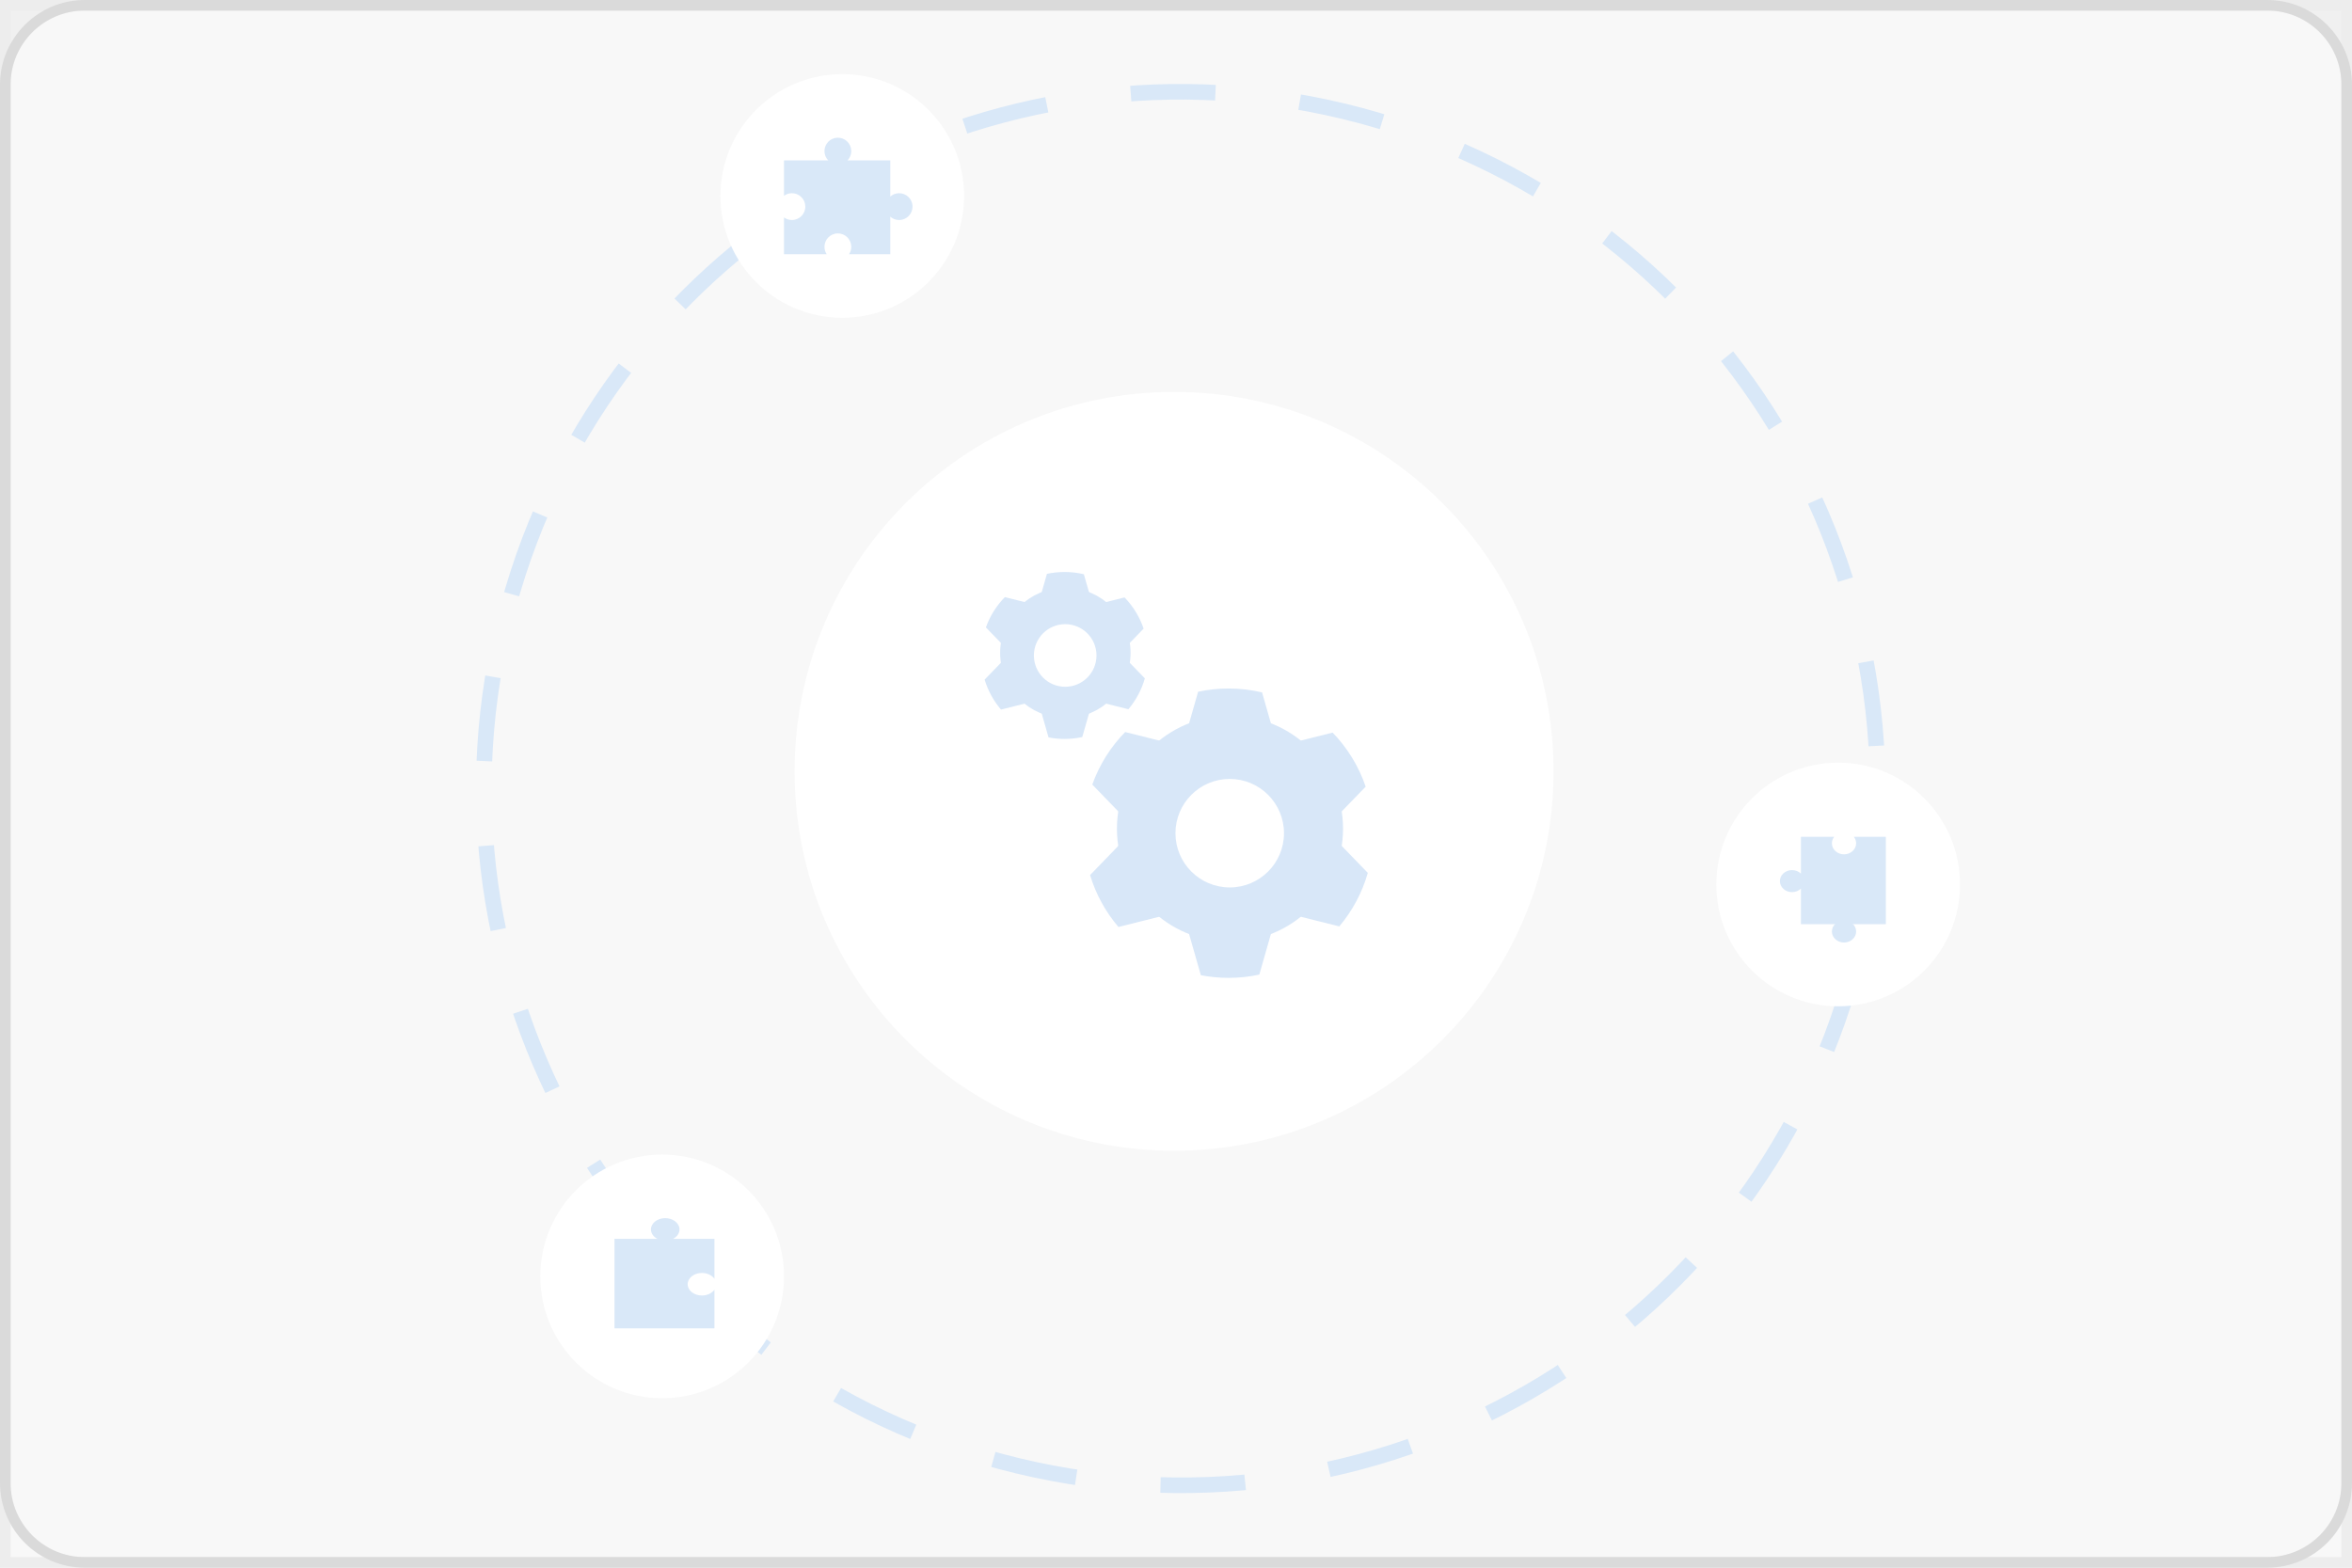
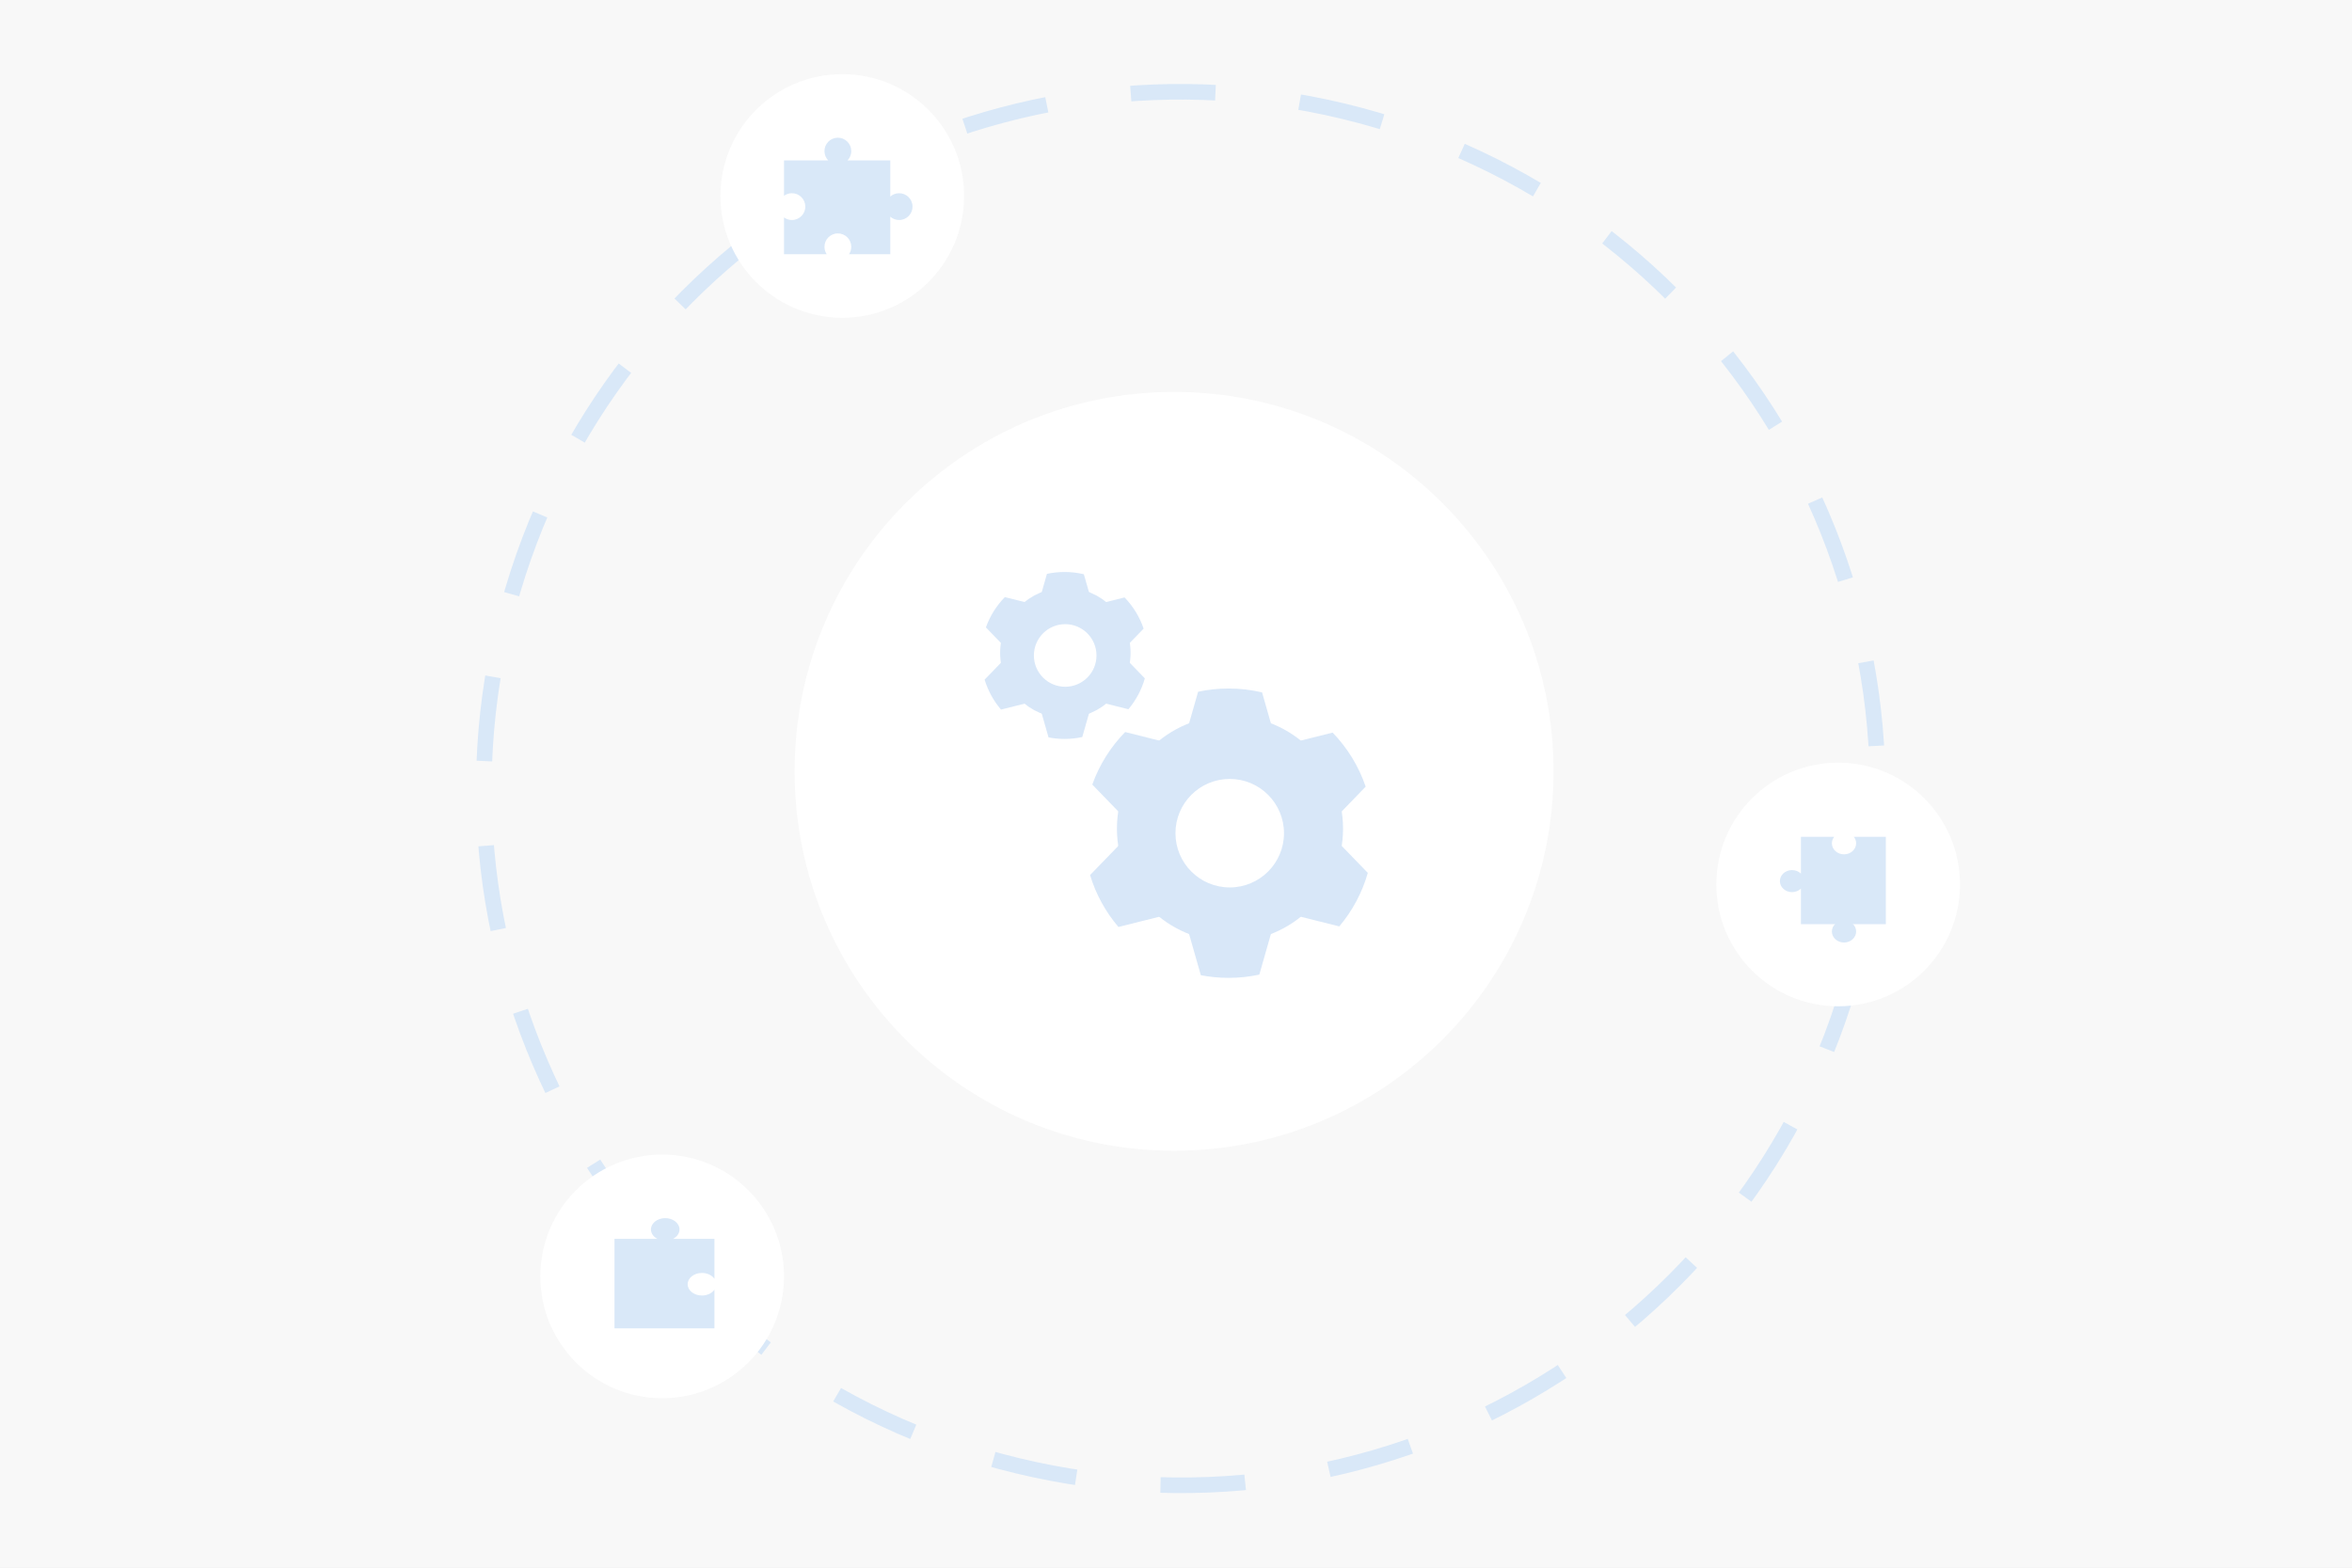
- <svg xmlns="http://www.w3.org/2000/svg" width="222" height="148" viewBox="0 0 222 148" fill="none">
-   <g clip-path="url(#clip0_220_125)">
-     <path d="M0 8C0 3.582 3.582 0 8 0H214C218.418 0 222 3.582 222 8V148H0V8Z" fill="#F8F8F8" />
-     <circle cx="111.444" cy="74.444" r="65.763" transform="rotate(15 111.444 74.4439)" stroke="#D9E8F8" stroke-width="1.472" stroke-dasharray="8 8" />
-     <circle cx="110.819" cy="72.819" r="35.819" fill="white" />
-     <circle cx="79.5" cy="18.5" r="11.5" fill="white" />
-     <path fill-rule="evenodd" clip-rule="evenodd" d="M78.175 15.145C77.96 14.923 77.826 14.622 77.819 14.289C77.806 13.591 78.361 13.014 79.06 13C79.758 12.987 80.335 13.542 80.349 14.241C80.356 14.591 80.219 14.911 79.993 15.145H84.03V18.557C84.247 18.366 84.531 18.247 84.843 18.241C85.541 18.228 86.118 18.783 86.132 19.482C86.145 20.18 85.59 20.757 84.891 20.771C84.561 20.777 84.259 20.657 84.03 20.454V24H80.139C80.276 23.793 80.354 23.544 80.349 23.277C80.336 22.578 79.759 22.023 79.06 22.036C78.362 22.049 77.806 22.627 77.82 23.325C77.824 23.575 77.901 23.806 78.03 24H74V20.527C74.216 20.685 74.483 20.776 74.771 20.771C75.469 20.757 76.025 20.18 76.011 19.482C75.998 18.783 75.421 18.228 74.723 18.241C74.452 18.246 74.203 18.336 74 18.485V15.145H78.175Z" fill="#D9E8F8" />
-     <circle cx="173.5" cy="83.5" r="11.5" fill="white" />
-     <circle cx="62.5" cy="120.5" r="11.5" transform="rotate(180 62.5 120.5)" fill="white" />
-     <path fill-rule="evenodd" clip-rule="evenodd" d="M64.907 121.26C64.892 120.672 65.484 120.186 66.229 120.175C66.746 120.167 67.201 120.391 67.435 120.726L67.435 116.958L63.524 116.958C63.9 116.764 64.145 116.426 64.136 116.045C64.122 115.457 63.507 114.989 62.763 115C62.019 115.011 61.427 115.497 61.441 116.086C61.45 116.452 61.692 116.772 62.053 116.958L58 116.958L58 125.404L67.435 125.404L67.435 121.754C67.21 122.076 66.779 122.297 66.28 122.305C65.536 122.316 64.921 121.848 64.907 121.26Z" fill="#D9E8F8" />
-     <path fill-rule="evenodd" clip-rule="evenodd" d="M178 79L178 87.251L169.985 87.251L169.985 83.89C169.78 84.09 169.491 84.218 169.167 84.223C168.535 84.234 168.012 83.777 168 83.203C167.988 82.628 168.491 82.153 169.123 82.142C169.463 82.136 169.77 82.265 169.985 82.475L169.985 79L173.128 79C172.985 79.177 172.903 79.397 172.908 79.634C172.92 80.209 173.442 80.666 174.074 80.655C174.707 80.644 175.209 80.169 175.197 79.594C175.193 79.372 175.111 79.167 174.977 79L178 79Z" fill="#D9E8F8" />
-     <ellipse cx="1.145" cy="1.041" rx="1.145" ry="1.041" transform="matrix(-0.99985 0.0173015 -0.020945 -0.999781 175.219 88.9603)" fill="#D9E8F8" />
-     <path fill-rule="evenodd" clip-rule="evenodd" d="M106.201 69.109L111.613 70.466L113.087 65.304C114.015 65.105 114.979 65 115.967 65C117.054 65 118.111 65.127 119.125 65.367L120.58 70.466L125.783 69.162C127.171 70.596 128.248 72.334 128.903 74.266L125.064 78.232L129.105 82.406C128.569 84.287 127.64 86.003 126.412 87.459L120.58 85.997L118.865 92.009C117.931 92.211 116.961 92.317 115.967 92.317C115.07 92.317 114.194 92.231 113.345 92.066L111.613 85.997L105.567 87.513C104.362 86.099 103.44 84.436 102.889 82.612L107.13 78.232L103.099 74.068C103.768 72.192 104.836 70.505 106.201 69.109ZM116.071 83.78C118.9 83.78 121.193 81.487 121.193 78.659C121.193 75.83 118.9 73.537 116.071 73.537C113.242 73.537 110.949 75.83 110.949 78.659C110.949 81.487 113.242 83.78 116.071 83.78Z" fill="#D8E7F8" />
-     <circle cx="116.096" cy="78.232" r="9.39" stroke="#D8E7F8" stroke-width="2.561" />
-     <path fill-rule="evenodd" clip-rule="evenodd" d="M94.847 56.371L97.969 57.154L98.819 54.175C99.355 54.06 99.911 54 100.481 54C101.108 54 101.718 54.073 102.303 54.212L103.143 57.154L106.144 56.401C106.945 57.229 107.566 58.231 107.944 59.346L105.729 61.634L108.06 64.042C107.751 65.127 107.215 66.117 106.507 66.957L103.143 66.114L102.153 69.582C101.614 69.698 101.054 69.76 100.481 69.76C99.963 69.76 99.458 69.71 98.969 69.615L97.969 66.114L94.481 66.988C93.785 66.172 93.254 65.213 92.936 64.161L95.383 61.634L93.057 59.231C93.443 58.149 94.059 57.176 94.847 56.371ZM100.541 64.835C102.173 64.835 103.496 63.512 103.496 61.88C103.496 60.248 102.173 58.925 100.541 58.925C98.909 58.925 97.586 60.248 97.586 61.88C97.586 63.512 98.909 64.835 100.541 64.835Z" fill="#D8E7F8" />
-     <circle cx="100.556" cy="61.634" r="5.417" stroke="#D8E7F8" stroke-width="1.477" />
+ <svg xmlns="http://www.w3.org/2000/svg" width="222" height="148" viewBox="0 0 222 148" fill="none" version="1.1" id="svg41">
+   <rect style="fill:#f8f8f8;stroke-width:1.89" id="rect378" width="222" height="148" x="0" y="0" />
+   <g clip-path="url(#clip0_220_125)" id="g30">
+     <circle cx="111.444" cy="74.444" r="65.763" transform="rotate(15 111.444 74.4439)" stroke="#D9E8F8" stroke-width="1.472" stroke-dasharray="8 8" id="circle4" />
+     <circle cx="110.819" cy="72.819" r="35.819" fill="white" id="circle6" />
+     <circle cx="79.5" cy="18.5" r="11.5" fill="white" id="circle8" />
+     <path fill-rule="evenodd" clip-rule="evenodd" d="M78.175 15.145C77.96 14.923 77.826 14.622 77.819 14.289C77.806 13.591 78.361 13.014 79.06 13C79.758 12.987 80.335 13.542 80.349 14.241C80.356 14.591 80.219 14.911 79.993 15.145H84.03V18.557C84.247 18.366 84.531 18.247 84.843 18.241C85.541 18.228 86.118 18.783 86.132 19.482C86.145 20.18 85.59 20.757 84.891 20.771C84.561 20.777 84.259 20.657 84.03 20.454V24H80.139C80.276 23.793 80.354 23.544 80.349 23.277C80.336 22.578 79.759 22.023 79.06 22.036C78.362 22.049 77.806 22.627 77.82 23.325C77.824 23.575 77.901 23.806 78.03 24H74V20.527C74.216 20.685 74.483 20.776 74.771 20.771C75.469 20.757 76.025 20.18 76.011 19.482C75.998 18.783 75.421 18.228 74.723 18.241C74.452 18.246 74.203 18.336 74 18.485V15.145H78.175Z" fill="#D9E8F8" id="path10" />
+     <circle cx="173.5" cy="83.5" r="11.5" fill="white" id="circle12" />
+     <circle cx="62.5" cy="120.5" r="11.5" transform="rotate(180 62.5 120.5)" fill="white" id="circle14" />
+     <path fill-rule="evenodd" clip-rule="evenodd" d="M64.907 121.26C64.892 120.672 65.484 120.186 66.229 120.175C66.746 120.167 67.201 120.391 67.435 120.726L67.435 116.958L63.524 116.958C63.9 116.764 64.145 116.426 64.136 116.045C64.122 115.457 63.507 114.989 62.763 115C62.019 115.011 61.427 115.497 61.441 116.086C61.45 116.452 61.692 116.772 62.053 116.958L58 116.958L58 125.404L67.435 125.404L67.435 121.754C67.21 122.076 66.779 122.297 66.28 122.305C65.536 122.316 64.921 121.848 64.907 121.26Z" fill="#D9E8F8" id="path16" />
+     <path fill-rule="evenodd" clip-rule="evenodd" d="M178 79L178 87.251L169.985 87.251L169.985 83.89C169.78 84.09 169.491 84.218 169.167 84.223C168.535 84.234 168.012 83.777 168 83.203C167.988 82.628 168.491 82.153 169.123 82.142C169.463 82.136 169.77 82.265 169.985 82.475L169.985 79L173.128 79C172.985 79.177 172.903 79.397 172.908 79.634C172.92 80.209 173.442 80.666 174.074 80.655C174.707 80.644 175.209 80.169 175.197 79.594C175.193 79.372 175.111 79.167 174.977 79L178 79Z" fill="#D9E8F8" id="path18" />
+     <ellipse cx="1.145" cy="1.041" rx="1.145" ry="1.041" transform="matrix(-0.99985 0.0173015 -0.020945 -0.999781 175.219 88.9603)" fill="#D9E8F8" id="ellipse20" />
+     <path fill-rule="evenodd" clip-rule="evenodd" d="M106.201 69.109L111.613 70.466L113.087 65.304C114.015 65.105 114.979 65 115.967 65C117.054 65 118.111 65.127 119.125 65.367L120.58 70.466L125.783 69.162C127.171 70.596 128.248 72.334 128.903 74.266L125.064 78.232L129.105 82.406C128.569 84.287 127.64 86.003 126.412 87.459L120.58 85.997L118.865 92.009C117.931 92.211 116.961 92.317 115.967 92.317C115.07 92.317 114.194 92.231 113.345 92.066L111.613 85.997L105.567 87.513C104.362 86.099 103.44 84.436 102.889 82.612L107.13 78.232L103.099 74.068C103.768 72.192 104.836 70.505 106.201 69.109ZM116.071 83.78C118.9 83.78 121.193 81.487 121.193 78.659C121.193 75.83 118.9 73.537 116.071 73.537C113.242 73.537 110.949 75.83 110.949 78.659C110.949 81.487 113.242 83.78 116.071 83.78Z" fill="#D8E7F8" id="path22" />
+     <circle cx="116.096" cy="78.232" r="9.39" stroke="#D8E7F8" stroke-width="2.561" id="circle24" />
+     <path fill-rule="evenodd" clip-rule="evenodd" d="M94.847 56.371L97.969 57.154L98.819 54.175C99.355 54.06 99.911 54 100.481 54C101.108 54 101.718 54.073 102.303 54.212L103.143 57.154L106.144 56.401C106.945 57.229 107.566 58.231 107.944 59.346L105.729 61.634L108.06 64.042C107.751 65.127 107.215 66.117 106.507 66.957L103.143 66.114L102.153 69.582C101.614 69.698 101.054 69.76 100.481 69.76C99.963 69.76 99.458 69.71 98.969 69.615L97.969 66.114L94.481 66.988C93.785 66.172 93.254 65.213 92.936 64.161L95.383 61.634L93.057 59.231C93.443 58.149 94.059 57.176 94.847 56.371ZM100.541 64.835C102.173 64.835 103.496 63.512 103.496 61.88C103.496 60.248 102.173 58.925 100.541 58.925C98.909 58.925 97.586 60.248 97.586 61.88C97.586 63.512 98.909 64.835 100.541 64.835Z" fill="#D8E7F8" id="path26" />
+     <circle cx="100.556" cy="61.634" r="5.417" stroke="#D8E7F8" stroke-width="1.477" id="circle28" />
  </g>
-   <rect x="0.5" y="0.5" width="221" height="147" stroke="#EDEDED" />
-   <rect x="0.5" y="0.5" width="221" height="147" rx="7.5" stroke="#DADADA" />
-   <defs>
+   <defs id="defs39">
    <clipPath id="clip0_220_125">
-       <rect width="222" height="148" fill="white" />
+       <rect width="222" height="148" fill="white" id="rect36" />
    </clipPath>
  </defs>
</svg>
